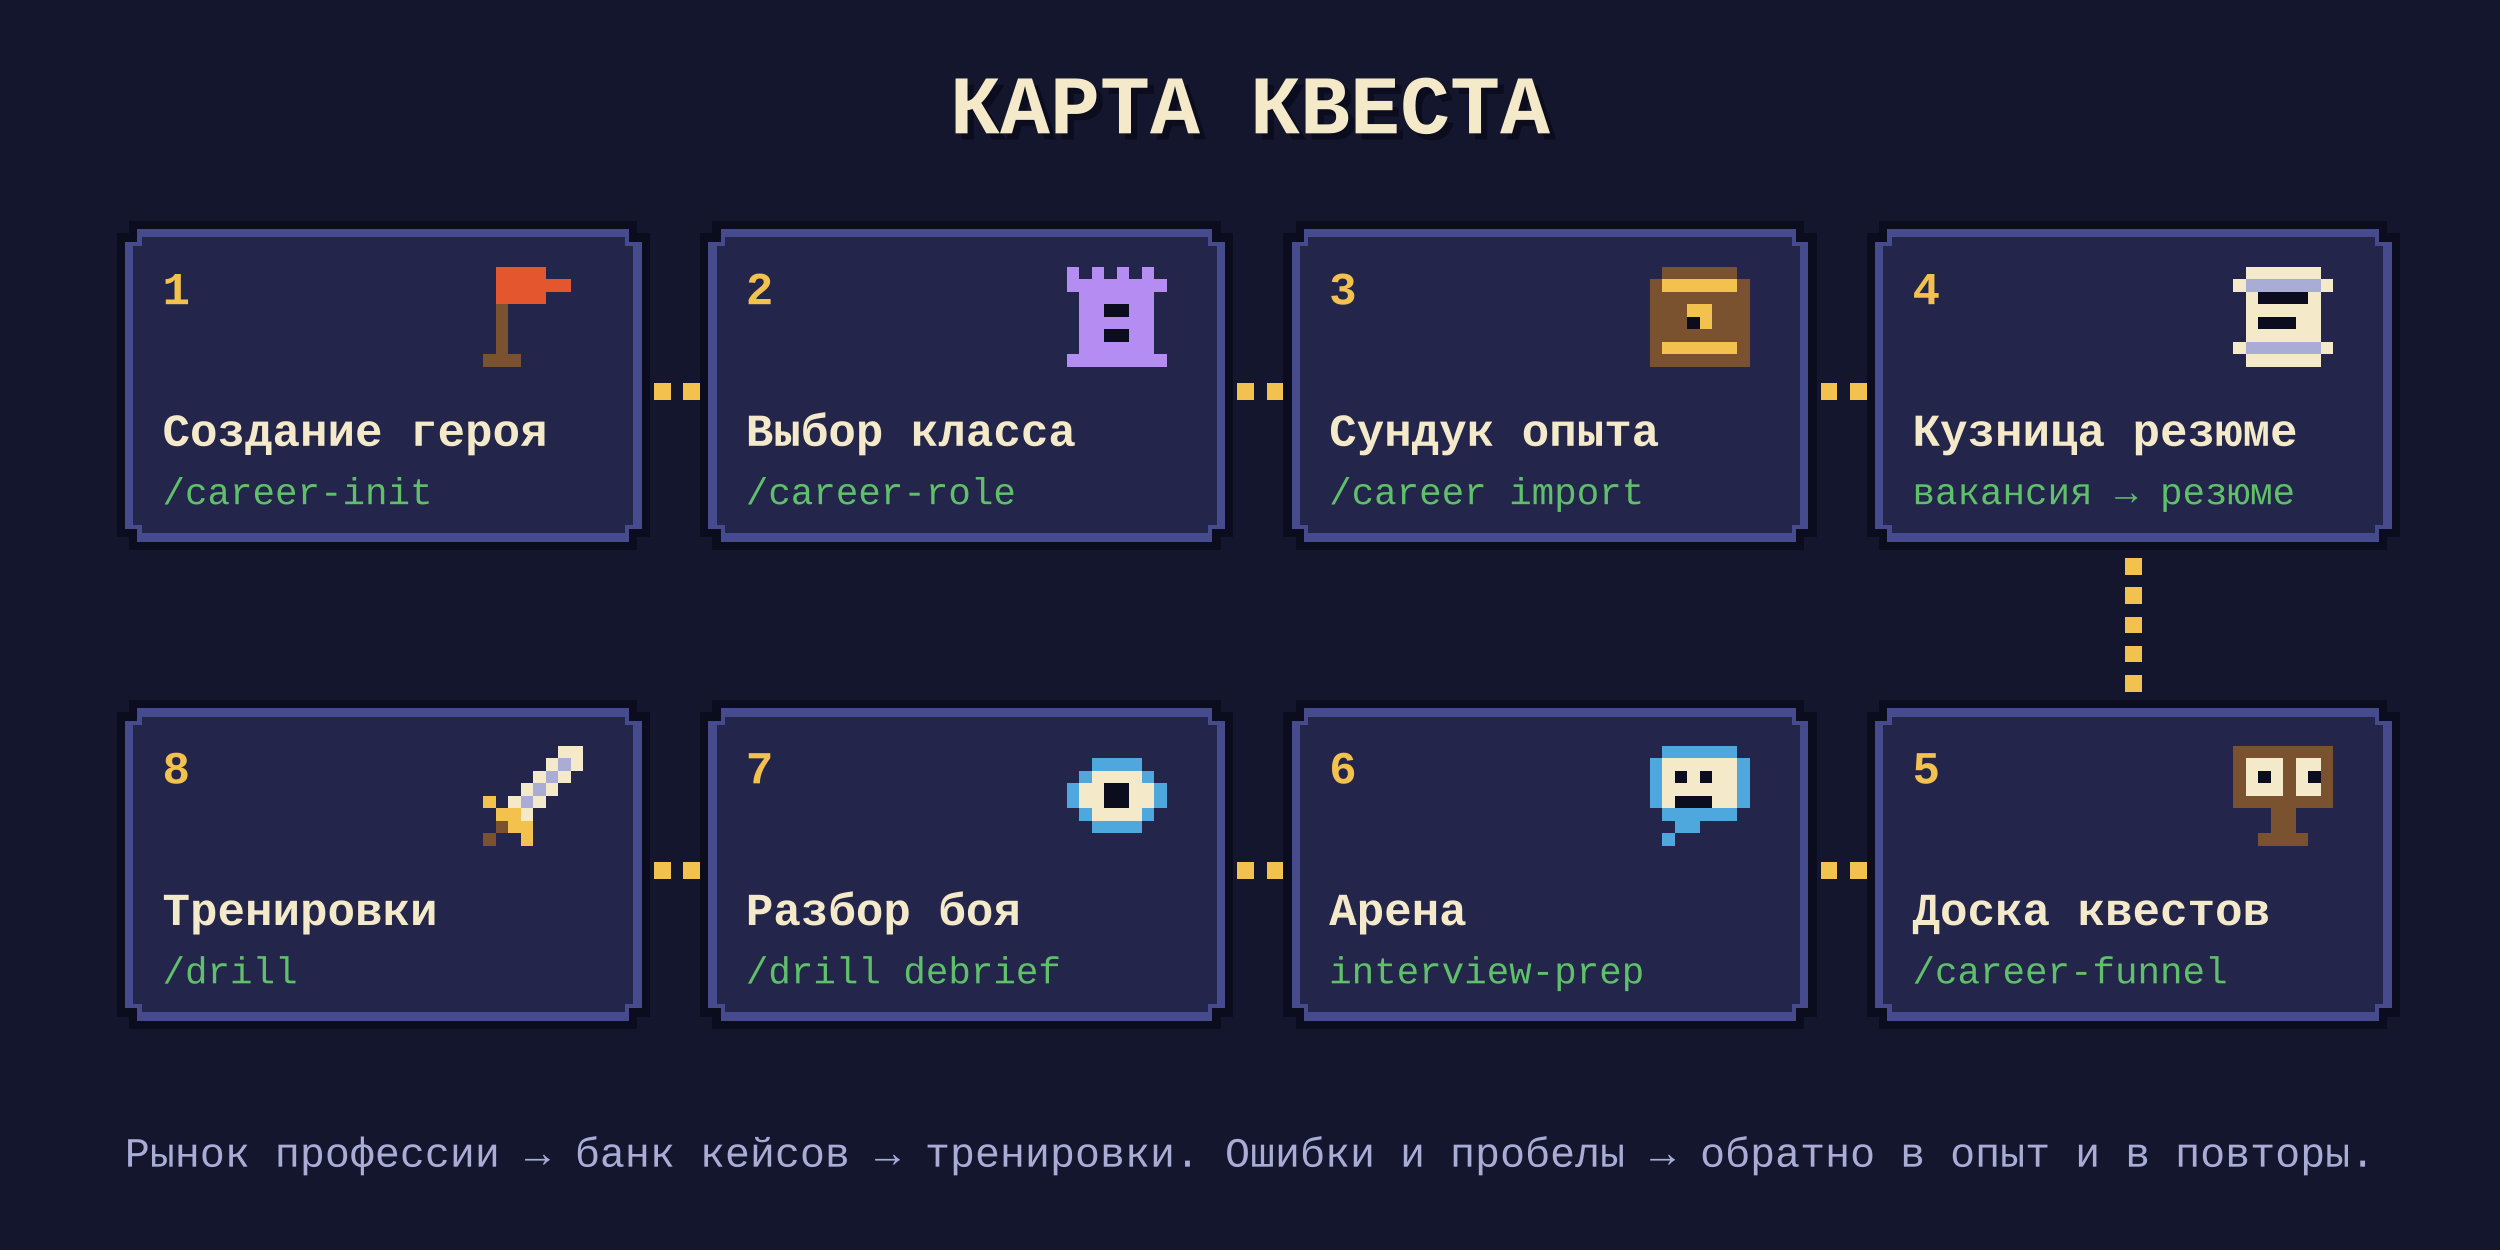
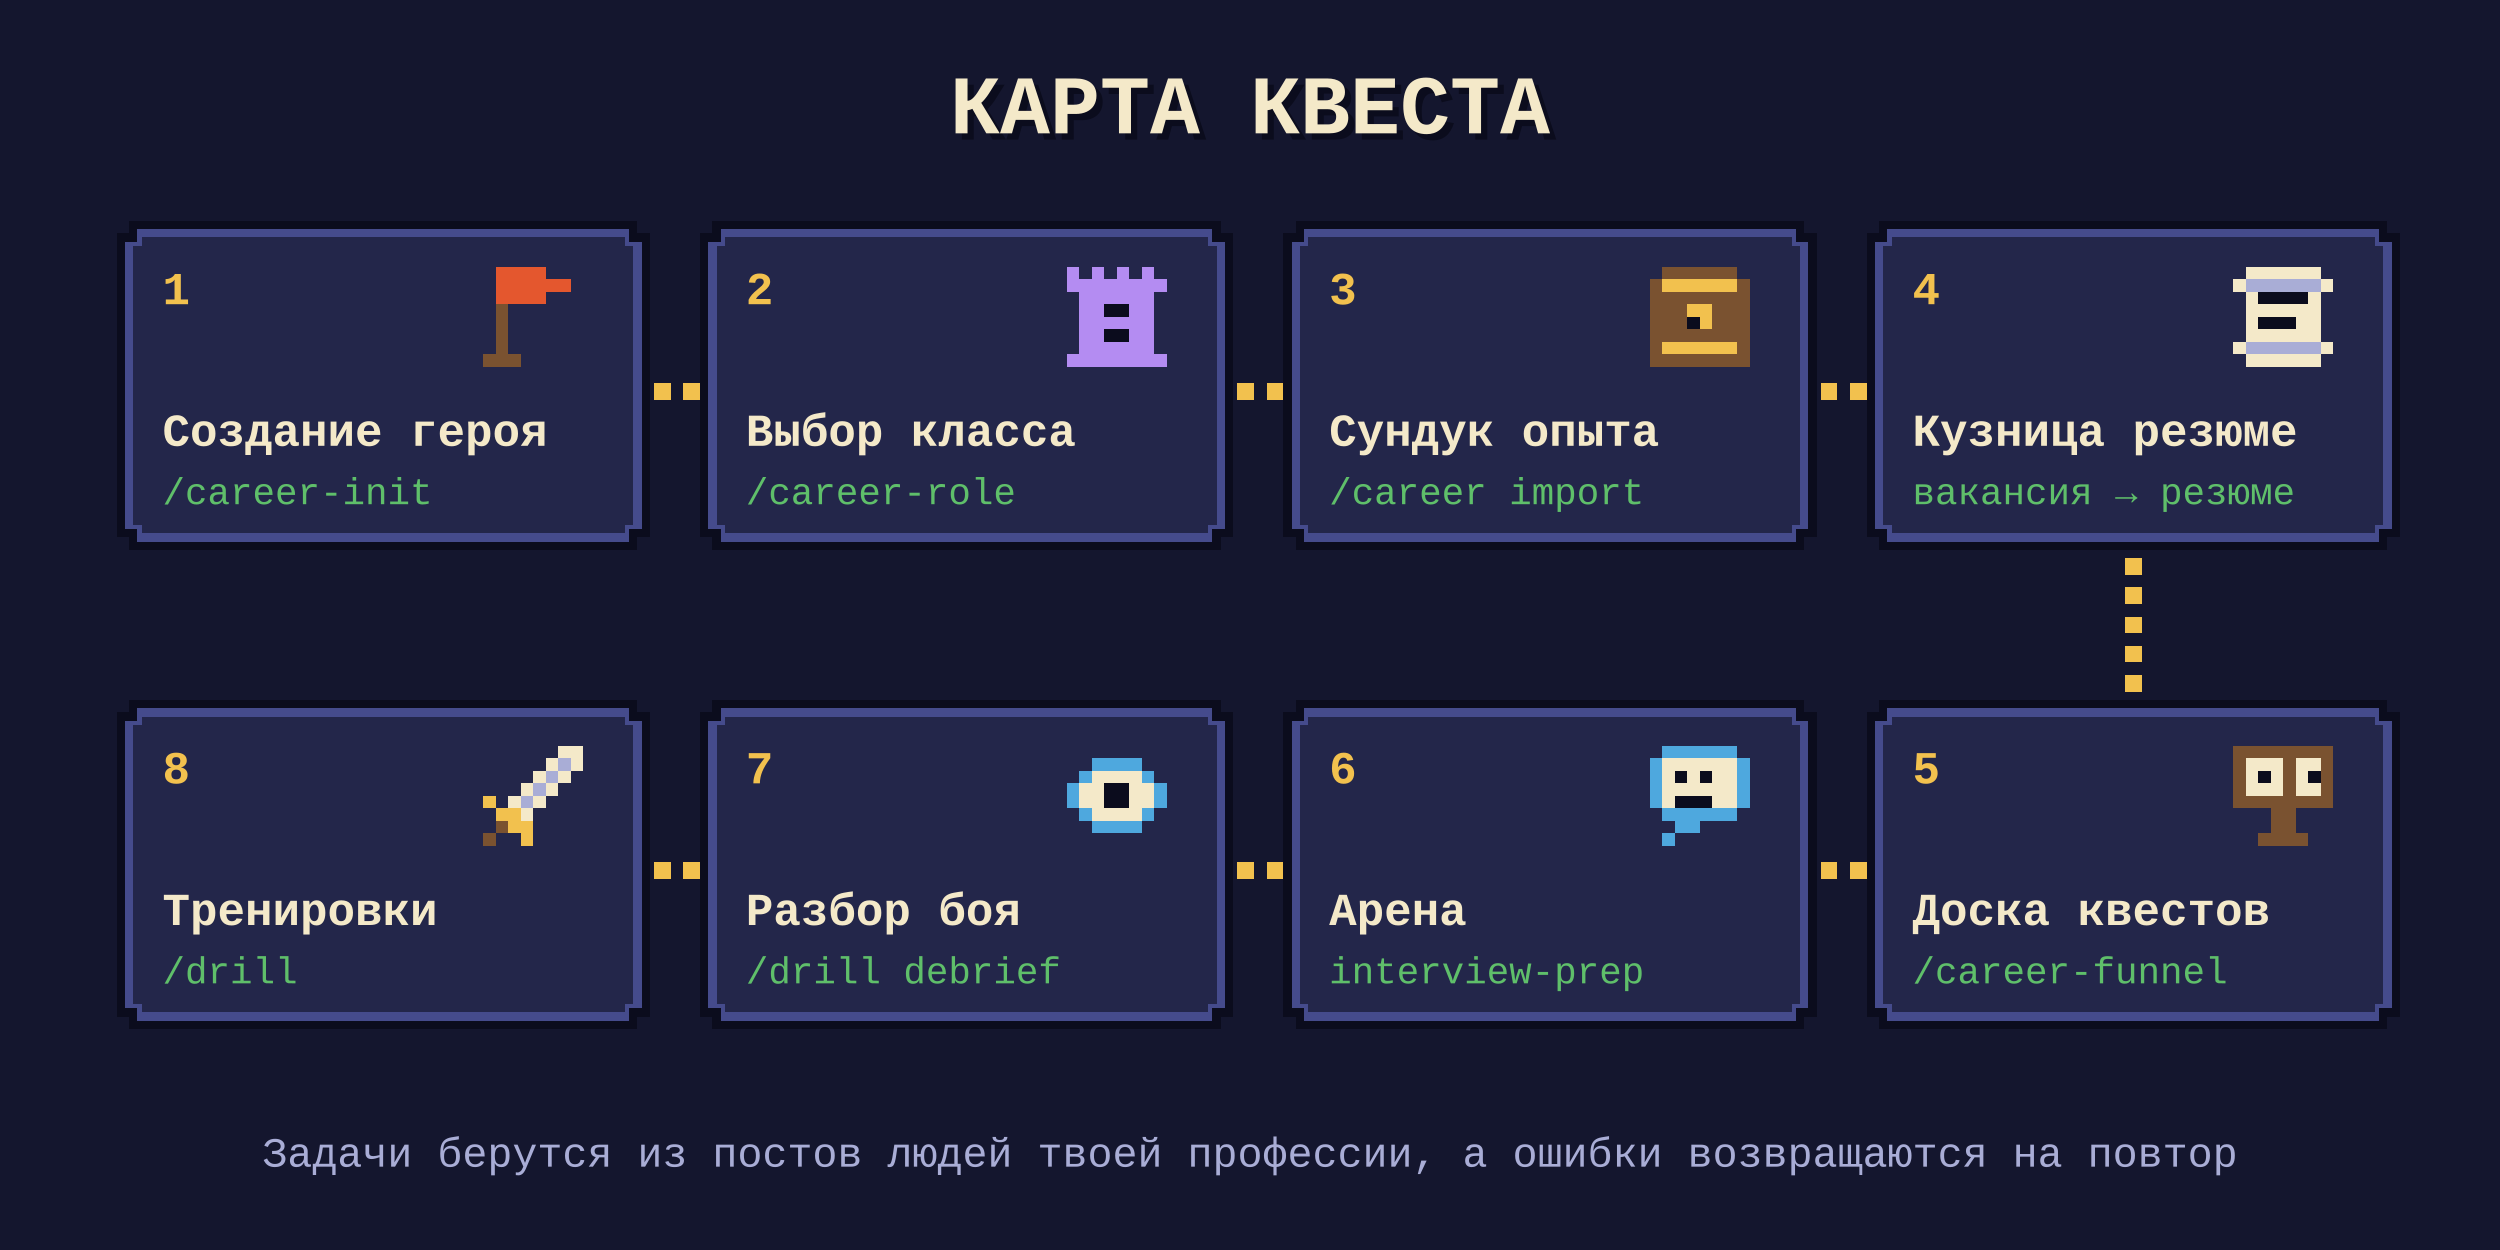
<svg xmlns="http://www.w3.org/2000/svg" viewBox="0 0 1200 600" width="100%" role="img" aria-labelledby="t d" shape-rendering="crispEdges">
  <rect width="1200" height="600" fill="#14162E" />
  <text x="603" y="67" font-family="SFMono-Regular, Menlo, Consolas, 'Liberation Mono', 'DejaVu Sans Mono', monospace" font-size="40" font-weight="700" text-anchor="middle" fill="#0B0C1D">КАРТА КВЕСТА</text>
  <text x="600" y="64" font-family="SFMono-Regular, Menlo, Consolas, 'Liberation Mono', 'DejaVu Sans Mono', monospace" font-size="40" font-weight="700" text-anchor="middle" fill="#F4E9C9">КАРТА КВЕСТА</text>
  <rect x="314" y="184" width="8" height="8" fill="#F2C14E" />
  <rect x="328" y="184" width="8" height="8" fill="#F2C14E" />
  <rect x="594" y="184" width="8" height="8" fill="#F2C14E" />
  <rect x="608" y="184" width="8" height="8" fill="#F2C14E" />
  <rect x="874" y="184" width="8" height="8" fill="#F2C14E" />
  <rect x="888" y="184" width="8" height="8" fill="#F2C14E" />
  <rect x="1020" y="268" width="8" height="8" fill="#F2C14E" />
  <rect x="1020" y="282" width="8" height="8" fill="#F2C14E" />
  <rect x="1020" y="296" width="8" height="8" fill="#F2C14E" />
  <rect x="1020" y="310" width="8" height="8" fill="#F2C14E" />
  <rect x="1020" y="324" width="8" height="8" fill="#F2C14E" />
  <rect x="874" y="414" width="8" height="8" fill="#F2C14E" />
  <rect x="888" y="414" width="8" height="8" fill="#F2C14E" />
  <rect x="594" y="414" width="8" height="8" fill="#F2C14E" />
  <rect x="608" y="414" width="8" height="8" fill="#F2C14E" />
  <rect x="314" y="414" width="8" height="8" fill="#F2C14E" />
  <rect x="328" y="414" width="8" height="8" fill="#F2C14E" />
  <polygon points="62,106 306,106 306,112 312,112 312,258 306,258 306,264 62,264 62,258 56,258 56,112 62,112" fill="#0B0C1D" />
  <polygon points="66,110 302,110 302,116 308,116 308,254 302,254 302,260 66,260 66,254 60,254 60,116 66,116" fill="#454B8C" />
  <polygon points="68,114 300,114 300,118 304,118 304,252 300,252 300,256 68,256 68,252 64,252 64,118 68,118" fill="#23264A" />
  <text x="78" y="146" font-family="SFMono-Regular, Menlo, Consolas, 'Liberation Mono', 'DejaVu Sans Mono', monospace" font-size="22" font-weight="700" text-anchor="start" fill="#F2C14E">1</text>
  <rect x="238" y="128" width="6" height="6" fill="#E4572E" />
  <rect x="244" y="128" width="6" height="6" fill="#E4572E" />
  <rect x="250" y="128" width="6" height="6" fill="#E4572E" />
  <rect x="256" y="128" width="6" height="6" fill="#E4572E" />
  <rect x="238" y="134" width="6" height="6" fill="#E4572E" />
  <rect x="244" y="134" width="6" height="6" fill="#E4572E" />
  <rect x="250" y="134" width="6" height="6" fill="#E4572E" />
  <rect x="256" y="134" width="6" height="6" fill="#E4572E" />
  <rect x="262" y="134" width="6" height="6" fill="#E4572E" />
  <rect x="268" y="134" width="6" height="6" fill="#E4572E" />
  <rect x="238" y="140" width="6" height="6" fill="#E4572E" />
  <rect x="244" y="140" width="6" height="6" fill="#E4572E" />
  <rect x="250" y="140" width="6" height="6" fill="#E4572E" />
  <rect x="256" y="140" width="6" height="6" fill="#E4572E" />
  <rect x="238" y="146" width="6" height="6" fill="#7A5230" />
  <rect x="238" y="152" width="6" height="6" fill="#7A5230" />
  <rect x="238" y="158" width="6" height="6" fill="#7A5230" />
  <rect x="238" y="164" width="6" height="6" fill="#7A5230" />
  <rect x="232" y="170" width="6" height="6" fill="#7A5230" />
  <rect x="238" y="170" width="6" height="6" fill="#7A5230" />
  <rect x="244" y="170" width="6" height="6" fill="#7A5230" />
  <text x="78" y="214" font-family="SFMono-Regular, Menlo, Consolas, 'Liberation Mono', 'DejaVu Sans Mono', monospace" font-size="22" font-weight="700" text-anchor="start" fill="#F4E9C9">Создание героя</text>
  <text x="78" y="242" font-family="SFMono-Regular, Menlo, Consolas, 'Liberation Mono', 'DejaVu Sans Mono', monospace" font-size="18" font-weight="400" text-anchor="start" fill="#5FBF6A">/career-init</text>
  <polygon points="342,106 586,106 586,112 592,112 592,258 586,258 586,264 342,264 342,258 336,258 336,112 342,112" fill="#0B0C1D" />
  <polygon points="346,110 582,110 582,116 588,116 588,254 582,254 582,260 346,260 346,254 340,254 340,116 346,116" fill="#454B8C" />
  <polygon points="348,114 580,114 580,118 584,118 584,252 580,252 580,256 348,256 348,252 344,252 344,118 348,118" fill="#23264A" />
  <text x="358" y="146" font-family="SFMono-Regular, Menlo, Consolas, 'Liberation Mono', 'DejaVu Sans Mono', monospace" font-size="22" font-weight="700" text-anchor="start" fill="#F2C14E">2</text>
  <rect x="512" y="128" width="6" height="6" fill="#B48CF2" />
  <rect x="524" y="128" width="6" height="6" fill="#B48CF2" />
  <rect x="536" y="128" width="6" height="6" fill="#B48CF2" />
  <rect x="548" y="128" width="6" height="6" fill="#B48CF2" />
  <rect x="512" y="134" width="6" height="6" fill="#B48CF2" />
  <rect x="518" y="134" width="6" height="6" fill="#B48CF2" />
  <rect x="524" y="134" width="6" height="6" fill="#B48CF2" />
  <rect x="530" y="134" width="6" height="6" fill="#B48CF2" />
  <rect x="536" y="134" width="6" height="6" fill="#B48CF2" />
  <rect x="542" y="134" width="6" height="6" fill="#B48CF2" />
  <rect x="548" y="134" width="6" height="6" fill="#B48CF2" />
  <rect x="554" y="134" width="6" height="6" fill="#B48CF2" />
  <rect x="518" y="140" width="6" height="6" fill="#B48CF2" />
  <rect x="524" y="140" width="6" height="6" fill="#B48CF2" />
  <rect x="530" y="140" width="6" height="6" fill="#B48CF2" />
  <rect x="536" y="140" width="6" height="6" fill="#B48CF2" />
  <rect x="542" y="140" width="6" height="6" fill="#B48CF2" />
  <rect x="548" y="140" width="6" height="6" fill="#B48CF2" />
  <rect x="518" y="146" width="6" height="6" fill="#B48CF2" />
  <rect x="524" y="146" width="6" height="6" fill="#B48CF2" />
  <rect x="530" y="146" width="6" height="6" fill="#0B0C1D" />
  <rect x="536" y="146" width="6" height="6" fill="#0B0C1D" />
  <rect x="542" y="146" width="6" height="6" fill="#B48CF2" />
  <rect x="548" y="146" width="6" height="6" fill="#B48CF2" />
  <rect x="518" y="152" width="6" height="6" fill="#B48CF2" />
  <rect x="524" y="152" width="6" height="6" fill="#B48CF2" />
  <rect x="530" y="152" width="6" height="6" fill="#B48CF2" />
  <rect x="536" y="152" width="6" height="6" fill="#B48CF2" />
  <rect x="542" y="152" width="6" height="6" fill="#B48CF2" />
  <rect x="548" y="152" width="6" height="6" fill="#B48CF2" />
  <rect x="518" y="158" width="6" height="6" fill="#B48CF2" />
  <rect x="524" y="158" width="6" height="6" fill="#B48CF2" />
  <rect x="530" y="158" width="6" height="6" fill="#0B0C1D" />
  <rect x="536" y="158" width="6" height="6" fill="#0B0C1D" />
  <rect x="542" y="158" width="6" height="6" fill="#B48CF2" />
  <rect x="548" y="158" width="6" height="6" fill="#B48CF2" />
  <rect x="518" y="164" width="6" height="6" fill="#B48CF2" />
  <rect x="524" y="164" width="6" height="6" fill="#B48CF2" />
  <rect x="530" y="164" width="6" height="6" fill="#B48CF2" />
  <rect x="536" y="164" width="6" height="6" fill="#B48CF2" />
  <rect x="542" y="164" width="6" height="6" fill="#B48CF2" />
  <rect x="548" y="164" width="6" height="6" fill="#B48CF2" />
  <rect x="512" y="170" width="6" height="6" fill="#B48CF2" />
  <rect x="518" y="170" width="6" height="6" fill="#B48CF2" />
  <rect x="524" y="170" width="6" height="6" fill="#B48CF2" />
  <rect x="530" y="170" width="6" height="6" fill="#B48CF2" />
  <rect x="536" y="170" width="6" height="6" fill="#B48CF2" />
  <rect x="542" y="170" width="6" height="6" fill="#B48CF2" />
  <rect x="548" y="170" width="6" height="6" fill="#B48CF2" />
  <rect x="554" y="170" width="6" height="6" fill="#B48CF2" />
  <text x="358" y="214" font-family="SFMono-Regular, Menlo, Consolas, 'Liberation Mono', 'DejaVu Sans Mono', monospace" font-size="22" font-weight="700" text-anchor="start" fill="#F4E9C9">Выбор класса</text>
  <text x="358" y="242" font-family="SFMono-Regular, Menlo, Consolas, 'Liberation Mono', 'DejaVu Sans Mono', monospace" font-size="18" font-weight="400" text-anchor="start" fill="#5FBF6A">/career-role</text>
  <polygon points="622,106 866,106 866,112 872,112 872,258 866,258 866,264 622,264 622,258 616,258 616,112 622,112" fill="#0B0C1D" />
  <polygon points="626,110 862,110 862,116 868,116 868,254 862,254 862,260 626,260 626,254 620,254 620,116 626,116" fill="#454B8C" />
  <polygon points="628,114 860,114 860,118 864,118 864,252 860,252 860,256 628,256 628,252 624,252 624,118 628,118" fill="#23264A" />
  <text x="638" y="146" font-family="SFMono-Regular, Menlo, Consolas, 'Liberation Mono', 'DejaVu Sans Mono', monospace" font-size="22" font-weight="700" text-anchor="start" fill="#F2C14E">3</text>
  <rect x="798" y="128" width="6" height="6" fill="#7A5230" />
  <rect x="804" y="128" width="6" height="6" fill="#7A5230" />
  <rect x="810" y="128" width="6" height="6" fill="#7A5230" />
  <rect x="816" y="128" width="6" height="6" fill="#7A5230" />
  <rect x="822" y="128" width="6" height="6" fill="#7A5230" />
  <rect x="828" y="128" width="6" height="6" fill="#7A5230" />
  <rect x="792" y="134" width="6" height="6" fill="#7A5230" />
  <rect x="798" y="134" width="6" height="6" fill="#F2C14E" />
  <rect x="804" y="134" width="6" height="6" fill="#F2C14E" />
  <rect x="810" y="134" width="6" height="6" fill="#F2C14E" />
  <rect x="816" y="134" width="6" height="6" fill="#F2C14E" />
  <rect x="822" y="134" width="6" height="6" fill="#F2C14E" />
  <rect x="828" y="134" width="6" height="6" fill="#F2C14E" />
  <rect x="834" y="134" width="6" height="6" fill="#7A5230" />
  <rect x="792" y="140" width="6" height="6" fill="#7A5230" />
  <rect x="798" y="140" width="6" height="6" fill="#7A5230" />
  <rect x="804" y="140" width="6" height="6" fill="#7A5230" />
  <rect x="810" y="140" width="6" height="6" fill="#7A5230" />
  <rect x="816" y="140" width="6" height="6" fill="#7A5230" />
  <rect x="822" y="140" width="6" height="6" fill="#7A5230" />
  <rect x="828" y="140" width="6" height="6" fill="#7A5230" />
  <rect x="834" y="140" width="6" height="6" fill="#7A5230" />
  <rect x="792" y="146" width="6" height="6" fill="#7A5230" />
  <rect x="798" y="146" width="6" height="6" fill="#7A5230" />
  <rect x="804" y="146" width="6" height="6" fill="#7A5230" />
  <rect x="810" y="146" width="6" height="6" fill="#F2C14E" />
  <rect x="816" y="146" width="6" height="6" fill="#F2C14E" />
  <rect x="822" y="146" width="6" height="6" fill="#7A5230" />
  <rect x="828" y="146" width="6" height="6" fill="#7A5230" />
  <rect x="834" y="146" width="6" height="6" fill="#7A5230" />
  <rect x="792" y="152" width="6" height="6" fill="#7A5230" />
  <rect x="798" y="152" width="6" height="6" fill="#7A5230" />
  <rect x="804" y="152" width="6" height="6" fill="#7A5230" />
  <rect x="810" y="152" width="6" height="6" fill="#0B0C1D" />
  <rect x="816" y="152" width="6" height="6" fill="#F2C14E" />
  <rect x="822" y="152" width="6" height="6" fill="#7A5230" />
  <rect x="828" y="152" width="6" height="6" fill="#7A5230" />
  <rect x="834" y="152" width="6" height="6" fill="#7A5230" />
  <rect x="792" y="158" width="6" height="6" fill="#7A5230" />
  <rect x="798" y="158" width="6" height="6" fill="#7A5230" />
  <rect x="804" y="158" width="6" height="6" fill="#7A5230" />
  <rect x="810" y="158" width="6" height="6" fill="#7A5230" />
  <rect x="816" y="158" width="6" height="6" fill="#7A5230" />
  <rect x="822" y="158" width="6" height="6" fill="#7A5230" />
  <rect x="828" y="158" width="6" height="6" fill="#7A5230" />
  <rect x="834" y="158" width="6" height="6" fill="#7A5230" />
  <rect x="792" y="164" width="6" height="6" fill="#7A5230" />
  <rect x="798" y="164" width="6" height="6" fill="#F2C14E" />
  <rect x="804" y="164" width="6" height="6" fill="#F2C14E" />
  <rect x="810" y="164" width="6" height="6" fill="#F2C14E" />
  <rect x="816" y="164" width="6" height="6" fill="#F2C14E" />
  <rect x="822" y="164" width="6" height="6" fill="#F2C14E" />
  <rect x="828" y="164" width="6" height="6" fill="#F2C14E" />
  <rect x="834" y="164" width="6" height="6" fill="#7A5230" />
  <rect x="792" y="170" width="6" height="6" fill="#7A5230" />
  <rect x="798" y="170" width="6" height="6" fill="#7A5230" />
  <rect x="804" y="170" width="6" height="6" fill="#7A5230" />
  <rect x="810" y="170" width="6" height="6" fill="#7A5230" />
  <rect x="816" y="170" width="6" height="6" fill="#7A5230" />
  <rect x="822" y="170" width="6" height="6" fill="#7A5230" />
  <rect x="828" y="170" width="6" height="6" fill="#7A5230" />
  <rect x="834" y="170" width="6" height="6" fill="#7A5230" />
  <text x="638" y="214" font-family="SFMono-Regular, Menlo, Consolas, 'Liberation Mono', 'DejaVu Sans Mono', monospace" font-size="22" font-weight="700" text-anchor="start" fill="#F4E9C9">Сундук опыта</text>
  <text x="638" y="242" font-family="SFMono-Regular, Menlo, Consolas, 'Liberation Mono', 'DejaVu Sans Mono', monospace" font-size="18" font-weight="400" text-anchor="start" fill="#5FBF6A">/career import</text>
  <polygon points="902,106 1146,106 1146,112 1152,112 1152,258 1146,258 1146,264 902,264 902,258 896,258 896,112 902,112" fill="#0B0C1D" />
  <polygon points="906,110 1142,110 1142,116 1148,116 1148,254 1142,254 1142,260 906,260 906,254 900,254 900,116 906,116" fill="#454B8C" />
  <polygon points="908,114 1140,114 1140,118 1144,118 1144,252 1140,252 1140,256 908,256 908,252 904,252 904,118 908,118" fill="#23264A" />
  <text x="918" y="146" font-family="SFMono-Regular, Menlo, Consolas, 'Liberation Mono', 'DejaVu Sans Mono', monospace" font-size="22" font-weight="700" text-anchor="start" fill="#F2C14E">4</text>
  <rect x="1078" y="128" width="6" height="6" fill="#F4E9C9" />
  <rect x="1084" y="128" width="6" height="6" fill="#F4E9C9" />
  <rect x="1090" y="128" width="6" height="6" fill="#F4E9C9" />
  <rect x="1096" y="128" width="6" height="6" fill="#F4E9C9" />
  <rect x="1102" y="128" width="6" height="6" fill="#F4E9C9" />
  <rect x="1108" y="128" width="6" height="6" fill="#F4E9C9" />
  <rect x="1072" y="134" width="6" height="6" fill="#F4E9C9" />
  <rect x="1078" y="134" width="6" height="6" fill="#A9ADD6" />
  <rect x="1084" y="134" width="6" height="6" fill="#A9ADD6" />
  <rect x="1090" y="134" width="6" height="6" fill="#A9ADD6" />
  <rect x="1096" y="134" width="6" height="6" fill="#A9ADD6" />
  <rect x="1102" y="134" width="6" height="6" fill="#A9ADD6" />
  <rect x="1108" y="134" width="6" height="6" fill="#A9ADD6" />
  <rect x="1114" y="134" width="6" height="6" fill="#F4E9C9" />
  <rect x="1078" y="140" width="6" height="6" fill="#F4E9C9" />
  <rect x="1084" y="140" width="6" height="6" fill="#0B0C1D" />
  <rect x="1090" y="140" width="6" height="6" fill="#0B0C1D" />
  <rect x="1096" y="140" width="6" height="6" fill="#0B0C1D" />
  <rect x="1102" y="140" width="6" height="6" fill="#0B0C1D" />
  <rect x="1108" y="140" width="6" height="6" fill="#F4E9C9" />
  <rect x="1078" y="146" width="6" height="6" fill="#F4E9C9" />
  <rect x="1084" y="146" width="6" height="6" fill="#F4E9C9" />
  <rect x="1090" y="146" width="6" height="6" fill="#F4E9C9" />
  <rect x="1096" y="146" width="6" height="6" fill="#F4E9C9" />
  <rect x="1102" y="146" width="6" height="6" fill="#F4E9C9" />
  <rect x="1108" y="146" width="6" height="6" fill="#F4E9C9" />
  <rect x="1078" y="152" width="6" height="6" fill="#F4E9C9" />
  <rect x="1084" y="152" width="6" height="6" fill="#0B0C1D" />
  <rect x="1090" y="152" width="6" height="6" fill="#0B0C1D" />
  <rect x="1096" y="152" width="6" height="6" fill="#0B0C1D" />
  <rect x="1102" y="152" width="6" height="6" fill="#F4E9C9" />
  <rect x="1108" y="152" width="6" height="6" fill="#F4E9C9" />
  <rect x="1078" y="158" width="6" height="6" fill="#F4E9C9" />
  <rect x="1084" y="158" width="6" height="6" fill="#F4E9C9" />
  <rect x="1090" y="158" width="6" height="6" fill="#F4E9C9" />
  <rect x="1096" y="158" width="6" height="6" fill="#F4E9C9" />
  <rect x="1102" y="158" width="6" height="6" fill="#F4E9C9" />
  <rect x="1108" y="158" width="6" height="6" fill="#F4E9C9" />
  <rect x="1072" y="164" width="6" height="6" fill="#F4E9C9" />
  <rect x="1078" y="164" width="6" height="6" fill="#A9ADD6" />
  <rect x="1084" y="164" width="6" height="6" fill="#A9ADD6" />
  <rect x="1090" y="164" width="6" height="6" fill="#A9ADD6" />
  <rect x="1096" y="164" width="6" height="6" fill="#A9ADD6" />
  <rect x="1102" y="164" width="6" height="6" fill="#A9ADD6" />
  <rect x="1108" y="164" width="6" height="6" fill="#A9ADD6" />
  <rect x="1114" y="164" width="6" height="6" fill="#F4E9C9" />
  <rect x="1078" y="170" width="6" height="6" fill="#F4E9C9" />
  <rect x="1084" y="170" width="6" height="6" fill="#F4E9C9" />
  <rect x="1090" y="170" width="6" height="6" fill="#F4E9C9" />
  <rect x="1096" y="170" width="6" height="6" fill="#F4E9C9" />
  <rect x="1102" y="170" width="6" height="6" fill="#F4E9C9" />
  <rect x="1108" y="170" width="6" height="6" fill="#F4E9C9" />
  <text x="918" y="214" font-family="SFMono-Regular, Menlo, Consolas, 'Liberation Mono', 'DejaVu Sans Mono', monospace" font-size="22" font-weight="700" text-anchor="start" fill="#F4E9C9">Кузница резюме</text>
  <text x="918" y="242" font-family="SFMono-Regular, Menlo, Consolas, 'Liberation Mono', 'DejaVu Sans Mono', monospace" font-size="18" font-weight="400" text-anchor="start" fill="#5FBF6A">вакансия → резюме</text>
  <polygon points="902,336 1146,336 1146,342 1152,342 1152,488 1146,488 1146,494 902,494 902,488 896,488 896,342 902,342" fill="#0B0C1D" />
  <polygon points="906,340 1142,340 1142,346 1148,346 1148,484 1142,484 1142,490 906,490 906,484 900,484 900,346 906,346" fill="#454B8C" />
  <polygon points="908,344 1140,344 1140,348 1144,348 1144,482 1140,482 1140,486 908,486 908,482 904,482 904,348 908,348" fill="#23264A" />
  <text x="918" y="376" font-family="SFMono-Regular, Menlo, Consolas, 'Liberation Mono', 'DejaVu Sans Mono', monospace" font-size="22" font-weight="700" text-anchor="start" fill="#F2C14E">5</text>
  <rect x="1072" y="358" width="6" height="6" fill="#7A5230" />
  <rect x="1078" y="358" width="6" height="6" fill="#7A5230" />
  <rect x="1084" y="358" width="6" height="6" fill="#7A5230" />
  <rect x="1090" y="358" width="6" height="6" fill="#7A5230" />
  <rect x="1096" y="358" width="6" height="6" fill="#7A5230" />
  <rect x="1102" y="358" width="6" height="6" fill="#7A5230" />
  <rect x="1108" y="358" width="6" height="6" fill="#7A5230" />
  <rect x="1114" y="358" width="6" height="6" fill="#7A5230" />
  <rect x="1072" y="364" width="6" height="6" fill="#7A5230" />
  <rect x="1078" y="364" width="6" height="6" fill="#F4E9C9" />
  <rect x="1084" y="364" width="6" height="6" fill="#F4E9C9" />
  <rect x="1090" y="364" width="6" height="6" fill="#F4E9C9" />
  <rect x="1096" y="364" width="6" height="6" fill="#7A5230" />
  <rect x="1102" y="364" width="6" height="6" fill="#F4E9C9" />
  <rect x="1108" y="364" width="6" height="6" fill="#F4E9C9" />
  <rect x="1114" y="364" width="6" height="6" fill="#7A5230" />
  <rect x="1072" y="370" width="6" height="6" fill="#7A5230" />
  <rect x="1078" y="370" width="6" height="6" fill="#F4E9C9" />
  <rect x="1084" y="370" width="6" height="6" fill="#0B0C1D" />
  <rect x="1090" y="370" width="6" height="6" fill="#F4E9C9" />
  <rect x="1096" y="370" width="6" height="6" fill="#7A5230" />
  <rect x="1102" y="370" width="6" height="6" fill="#F4E9C9" />
  <rect x="1108" y="370" width="6" height="6" fill="#0B0C1D" />
  <rect x="1114" y="370" width="6" height="6" fill="#7A5230" />
  <rect x="1072" y="376" width="6" height="6" fill="#7A5230" />
  <rect x="1078" y="376" width="6" height="6" fill="#F4E9C9" />
  <rect x="1084" y="376" width="6" height="6" fill="#F4E9C9" />
  <rect x="1090" y="376" width="6" height="6" fill="#F4E9C9" />
  <rect x="1096" y="376" width="6" height="6" fill="#7A5230" />
  <rect x="1102" y="376" width="6" height="6" fill="#F4E9C9" />
  <rect x="1108" y="376" width="6" height="6" fill="#F4E9C9" />
  <rect x="1114" y="376" width="6" height="6" fill="#7A5230" />
  <rect x="1072" y="382" width="6" height="6" fill="#7A5230" />
  <rect x="1078" y="382" width="6" height="6" fill="#7A5230" />
  <rect x="1084" y="382" width="6" height="6" fill="#7A5230" />
  <rect x="1090" y="382" width="6" height="6" fill="#7A5230" />
  <rect x="1096" y="382" width="6" height="6" fill="#7A5230" />
  <rect x="1102" y="382" width="6" height="6" fill="#7A5230" />
  <rect x="1108" y="382" width="6" height="6" fill="#7A5230" />
  <rect x="1114" y="382" width="6" height="6" fill="#7A5230" />
  <rect x="1090" y="388" width="6" height="6" fill="#7A5230" />
  <rect x="1096" y="388" width="6" height="6" fill="#7A5230" />
  <rect x="1090" y="394" width="6" height="6" fill="#7A5230" />
  <rect x="1096" y="394" width="6" height="6" fill="#7A5230" />
  <rect x="1084" y="400" width="6" height="6" fill="#7A5230" />
  <rect x="1090" y="400" width="6" height="6" fill="#7A5230" />
  <rect x="1096" y="400" width="6" height="6" fill="#7A5230" />
  <rect x="1102" y="400" width="6" height="6" fill="#7A5230" />
  <text x="918" y="444" font-family="SFMono-Regular, Menlo, Consolas, 'Liberation Mono', 'DejaVu Sans Mono', monospace" font-size="22" font-weight="700" text-anchor="start" fill="#F4E9C9">Доска квестов</text>
  <text x="918" y="472" font-family="SFMono-Regular, Menlo, Consolas, 'Liberation Mono', 'DejaVu Sans Mono', monospace" font-size="18" font-weight="400" text-anchor="start" fill="#5FBF6A">/career-funnel</text>
  <polygon points="622,336 866,336 866,342 872,342 872,488 866,488 866,494 622,494 622,488 616,488 616,342 622,342" fill="#0B0C1D" />
  <polygon points="626,340 862,340 862,346 868,346 868,484 862,484 862,490 626,490 626,484 620,484 620,346 626,346" fill="#454B8C" />
  <polygon points="628,344 860,344 860,348 864,348 864,482 860,482 860,486 628,486 628,482 624,482 624,348 628,348" fill="#23264A" />
  <text x="638" y="376" font-family="SFMono-Regular, Menlo, Consolas, 'Liberation Mono', 'DejaVu Sans Mono', monospace" font-size="22" font-weight="700" text-anchor="start" fill="#F2C14E">6</text>
  <rect x="798" y="358" width="6" height="6" fill="#4EA8DE" />
  <rect x="804" y="358" width="6" height="6" fill="#4EA8DE" />
  <rect x="810" y="358" width="6" height="6" fill="#4EA8DE" />
  <rect x="816" y="358" width="6" height="6" fill="#4EA8DE" />
  <rect x="822" y="358" width="6" height="6" fill="#4EA8DE" />
  <rect x="828" y="358" width="6" height="6" fill="#4EA8DE" />
  <rect x="792" y="364" width="6" height="6" fill="#4EA8DE" />
  <rect x="798" y="364" width="6" height="6" fill="#F4E9C9" />
  <rect x="804" y="364" width="6" height="6" fill="#F4E9C9" />
  <rect x="810" y="364" width="6" height="6" fill="#F4E9C9" />
  <rect x="816" y="364" width="6" height="6" fill="#F4E9C9" />
  <rect x="822" y="364" width="6" height="6" fill="#F4E9C9" />
  <rect x="828" y="364" width="6" height="6" fill="#F4E9C9" />
  <rect x="834" y="364" width="6" height="6" fill="#4EA8DE" />
  <rect x="792" y="370" width="6" height="6" fill="#4EA8DE" />
  <rect x="798" y="370" width="6" height="6" fill="#F4E9C9" />
  <rect x="804" y="370" width="6" height="6" fill="#0B0C1D" />
  <rect x="810" y="370" width="6" height="6" fill="#F4E9C9" />
  <rect x="816" y="370" width="6" height="6" fill="#0B0C1D" />
  <rect x="822" y="370" width="6" height="6" fill="#F4E9C9" />
  <rect x="828" y="370" width="6" height="6" fill="#F4E9C9" />
  <rect x="834" y="370" width="6" height="6" fill="#4EA8DE" />
  <rect x="792" y="376" width="6" height="6" fill="#4EA8DE" />
  <rect x="798" y="376" width="6" height="6" fill="#F4E9C9" />
  <rect x="804" y="376" width="6" height="6" fill="#F4E9C9" />
  <rect x="810" y="376" width="6" height="6" fill="#F4E9C9" />
  <rect x="816" y="376" width="6" height="6" fill="#F4E9C9" />
  <rect x="822" y="376" width="6" height="6" fill="#F4E9C9" />
  <rect x="828" y="376" width="6" height="6" fill="#F4E9C9" />
  <rect x="834" y="376" width="6" height="6" fill="#4EA8DE" />
  <rect x="792" y="382" width="6" height="6" fill="#4EA8DE" />
  <rect x="798" y="382" width="6" height="6" fill="#F4E9C9" />
  <rect x="804" y="382" width="6" height="6" fill="#0B0C1D" />
  <rect x="810" y="382" width="6" height="6" fill="#0B0C1D" />
  <rect x="816" y="382" width="6" height="6" fill="#0B0C1D" />
  <rect x="822" y="382" width="6" height="6" fill="#F4E9C9" />
  <rect x="828" y="382" width="6" height="6" fill="#F4E9C9" />
  <rect x="834" y="382" width="6" height="6" fill="#4EA8DE" />
  <rect x="798" y="388" width="6" height="6" fill="#4EA8DE" />
  <rect x="804" y="388" width="6" height="6" fill="#4EA8DE" />
  <rect x="810" y="388" width="6" height="6" fill="#4EA8DE" />
  <rect x="816" y="388" width="6" height="6" fill="#4EA8DE" />
  <rect x="822" y="388" width="6" height="6" fill="#4EA8DE" />
  <rect x="828" y="388" width="6" height="6" fill="#4EA8DE" />
  <rect x="804" y="394" width="6" height="6" fill="#4EA8DE" />
  <rect x="810" y="394" width="6" height="6" fill="#4EA8DE" />
  <rect x="798" y="400" width="6" height="6" fill="#4EA8DE" />
  <text x="638" y="444" font-family="SFMono-Regular, Menlo, Consolas, 'Liberation Mono', 'DejaVu Sans Mono', monospace" font-size="22" font-weight="700" text-anchor="start" fill="#F4E9C9">Арена</text>
  <text x="638" y="472" font-family="SFMono-Regular, Menlo, Consolas, 'Liberation Mono', 'DejaVu Sans Mono', monospace" font-size="18" font-weight="400" text-anchor="start" fill="#5FBF6A">interview-prep</text>
  <polygon points="342,336 586,336 586,342 592,342 592,488 586,488 586,494 342,494 342,488 336,488 336,342 342,342" fill="#0B0C1D" />
  <polygon points="346,340 582,340 582,346 588,346 588,484 582,484 582,490 346,490 346,484 340,484 340,346 346,346" fill="#454B8C" />
  <polygon points="348,344 580,344 580,348 584,348 584,482 580,482 580,486 348,486 348,482 344,482 344,348 348,348" fill="#23264A" />
  <text x="358" y="376" font-family="SFMono-Regular, Menlo, Consolas, 'Liberation Mono', 'DejaVu Sans Mono', monospace" font-size="22" font-weight="700" text-anchor="start" fill="#F2C14E">7</text>
  <rect x="524" y="364" width="6" height="6" fill="#4EA8DE" />
  <rect x="530" y="364" width="6" height="6" fill="#4EA8DE" />
  <rect x="536" y="364" width="6" height="6" fill="#4EA8DE" />
  <rect x="542" y="364" width="6" height="6" fill="#4EA8DE" />
  <rect x="518" y="370" width="6" height="6" fill="#4EA8DE" />
  <rect x="524" y="370" width="6" height="6" fill="#F4E9C9" />
  <rect x="530" y="370" width="6" height="6" fill="#F4E9C9" />
  <rect x="536" y="370" width="6" height="6" fill="#F4E9C9" />
  <rect x="542" y="370" width="6" height="6" fill="#F4E9C9" />
  <rect x="548" y="370" width="6" height="6" fill="#4EA8DE" />
  <rect x="512" y="376" width="6" height="6" fill="#4EA8DE" />
  <rect x="518" y="376" width="6" height="6" fill="#F4E9C9" />
  <rect x="524" y="376" width="6" height="6" fill="#F4E9C9" />
  <rect x="530" y="376" width="6" height="6" fill="#0B0C1D" />
  <rect x="536" y="376" width="6" height="6" fill="#0B0C1D" />
  <rect x="542" y="376" width="6" height="6" fill="#F4E9C9" />
  <rect x="548" y="376" width="6" height="6" fill="#F4E9C9" />
  <rect x="554" y="376" width="6" height="6" fill="#4EA8DE" />
  <rect x="512" y="382" width="6" height="6" fill="#4EA8DE" />
  <rect x="518" y="382" width="6" height="6" fill="#F4E9C9" />
  <rect x="524" y="382" width="6" height="6" fill="#F4E9C9" />
  <rect x="530" y="382" width="6" height="6" fill="#0B0C1D" />
  <rect x="536" y="382" width="6" height="6" fill="#0B0C1D" />
  <rect x="542" y="382" width="6" height="6" fill="#F4E9C9" />
  <rect x="548" y="382" width="6" height="6" fill="#F4E9C9" />
  <rect x="554" y="382" width="6" height="6" fill="#4EA8DE" />
  <rect x="518" y="388" width="6" height="6" fill="#4EA8DE" />
  <rect x="524" y="388" width="6" height="6" fill="#F4E9C9" />
  <rect x="530" y="388" width="6" height="6" fill="#F4E9C9" />
  <rect x="536" y="388" width="6" height="6" fill="#F4E9C9" />
  <rect x="542" y="388" width="6" height="6" fill="#F4E9C9" />
  <rect x="548" y="388" width="6" height="6" fill="#4EA8DE" />
  <rect x="524" y="394" width="6" height="6" fill="#4EA8DE" />
  <rect x="530" y="394" width="6" height="6" fill="#4EA8DE" />
  <rect x="536" y="394" width="6" height="6" fill="#4EA8DE" />
  <rect x="542" y="394" width="6" height="6" fill="#4EA8DE" />
  <text x="358" y="444" font-family="SFMono-Regular, Menlo, Consolas, 'Liberation Mono', 'DejaVu Sans Mono', monospace" font-size="22" font-weight="700" text-anchor="start" fill="#F4E9C9">Разбор боя</text>
  <text x="358" y="472" font-family="SFMono-Regular, Menlo, Consolas, 'Liberation Mono', 'DejaVu Sans Mono', monospace" font-size="18" font-weight="400" text-anchor="start" fill="#5FBF6A">/drill debrief</text>
  <polygon points="62,336 306,336 306,342 312,342 312,488 306,488 306,494 62,494 62,488 56,488 56,342 62,342" fill="#0B0C1D" />
  <polygon points="66,340 302,340 302,346 308,346 308,484 302,484 302,490 66,490 66,484 60,484 60,346 66,346" fill="#454B8C" />
  <polygon points="68,344 300,344 300,348 304,348 304,482 300,482 300,486 68,486 68,482 64,482 64,348 68,348" fill="#23264A" />
  <text x="78" y="376" font-family="SFMono-Regular, Menlo, Consolas, 'Liberation Mono', 'DejaVu Sans Mono', monospace" font-size="22" font-weight="700" text-anchor="start" fill="#F2C14E">8</text>
  <rect x="268" y="358" width="6" height="6" fill="#F4E9C9" />
  <rect x="274" y="358" width="6" height="6" fill="#F4E9C9" />
  <rect x="262" y="364" width="6" height="6" fill="#F4E9C9" />
  <rect x="268" y="364" width="6" height="6" fill="#A9ADD6" />
  <rect x="274" y="364" width="6" height="6" fill="#F4E9C9" />
  <rect x="256" y="370" width="6" height="6" fill="#F4E9C9" />
  <rect x="262" y="370" width="6" height="6" fill="#A9ADD6" />
  <rect x="268" y="370" width="6" height="6" fill="#F4E9C9" />
  <rect x="250" y="376" width="6" height="6" fill="#F4E9C9" />
  <rect x="256" y="376" width="6" height="6" fill="#A9ADD6" />
  <rect x="262" y="376" width="6" height="6" fill="#F4E9C9" />
  <rect x="232" y="382" width="6" height="6" fill="#F2C14E" />
  <rect x="244" y="382" width="6" height="6" fill="#F4E9C9" />
  <rect x="250" y="382" width="6" height="6" fill="#A9ADD6" />
  <rect x="256" y="382" width="6" height="6" fill="#F4E9C9" />
  <rect x="238" y="388" width="6" height="6" fill="#F2C14E" />
  <rect x="244" y="388" width="6" height="6" fill="#F2C14E" />
  <rect x="250" y="388" width="6" height="6" fill="#F4E9C9" />
  <rect x="238" y="394" width="6" height="6" fill="#7A5230" />
  <rect x="244" y="394" width="6" height="6" fill="#F2C14E" />
  <rect x="250" y="394" width="6" height="6" fill="#F2C14E" />
  <rect x="232" y="400" width="6" height="6" fill="#7A5230" />
  <rect x="250" y="400" width="6" height="6" fill="#F2C14E" />
  <text x="78" y="444" font-family="SFMono-Regular, Menlo, Consolas, 'Liberation Mono', 'DejaVu Sans Mono', monospace" font-size="22" font-weight="700" text-anchor="start" fill="#F4E9C9">Тренировки</text>
  <text x="78" y="472" font-family="SFMono-Regular, Menlo, Consolas, 'Liberation Mono', 'DejaVu Sans Mono', monospace" font-size="18" font-weight="400" text-anchor="start" fill="#5FBF6A">/drill</text>
-   <text x="600" y="560" font-family="SFMono-Regular, Menlo, Consolas, 'Liberation Mono', 'DejaVu Sans Mono', monospace" font-size="20" font-weight="400" text-anchor="middle" fill="#A9ADD6">Рынок профессии → банк кейсов → тренировки.  Ошибки и пробелы → обратно в опыт и в повторы.</text>
+   <text x="600" y="560" font-family="SFMono-Regular, Menlo, Consolas, 'Liberation Mono', 'DejaVu Sans Mono', monospace" font-size="20" font-weight="400" text-anchor="middle" fill="#A9ADD6">Задачи берутся из постов людей твоей профессии, а ошибки возвращаются на повтор</text>
</svg>
